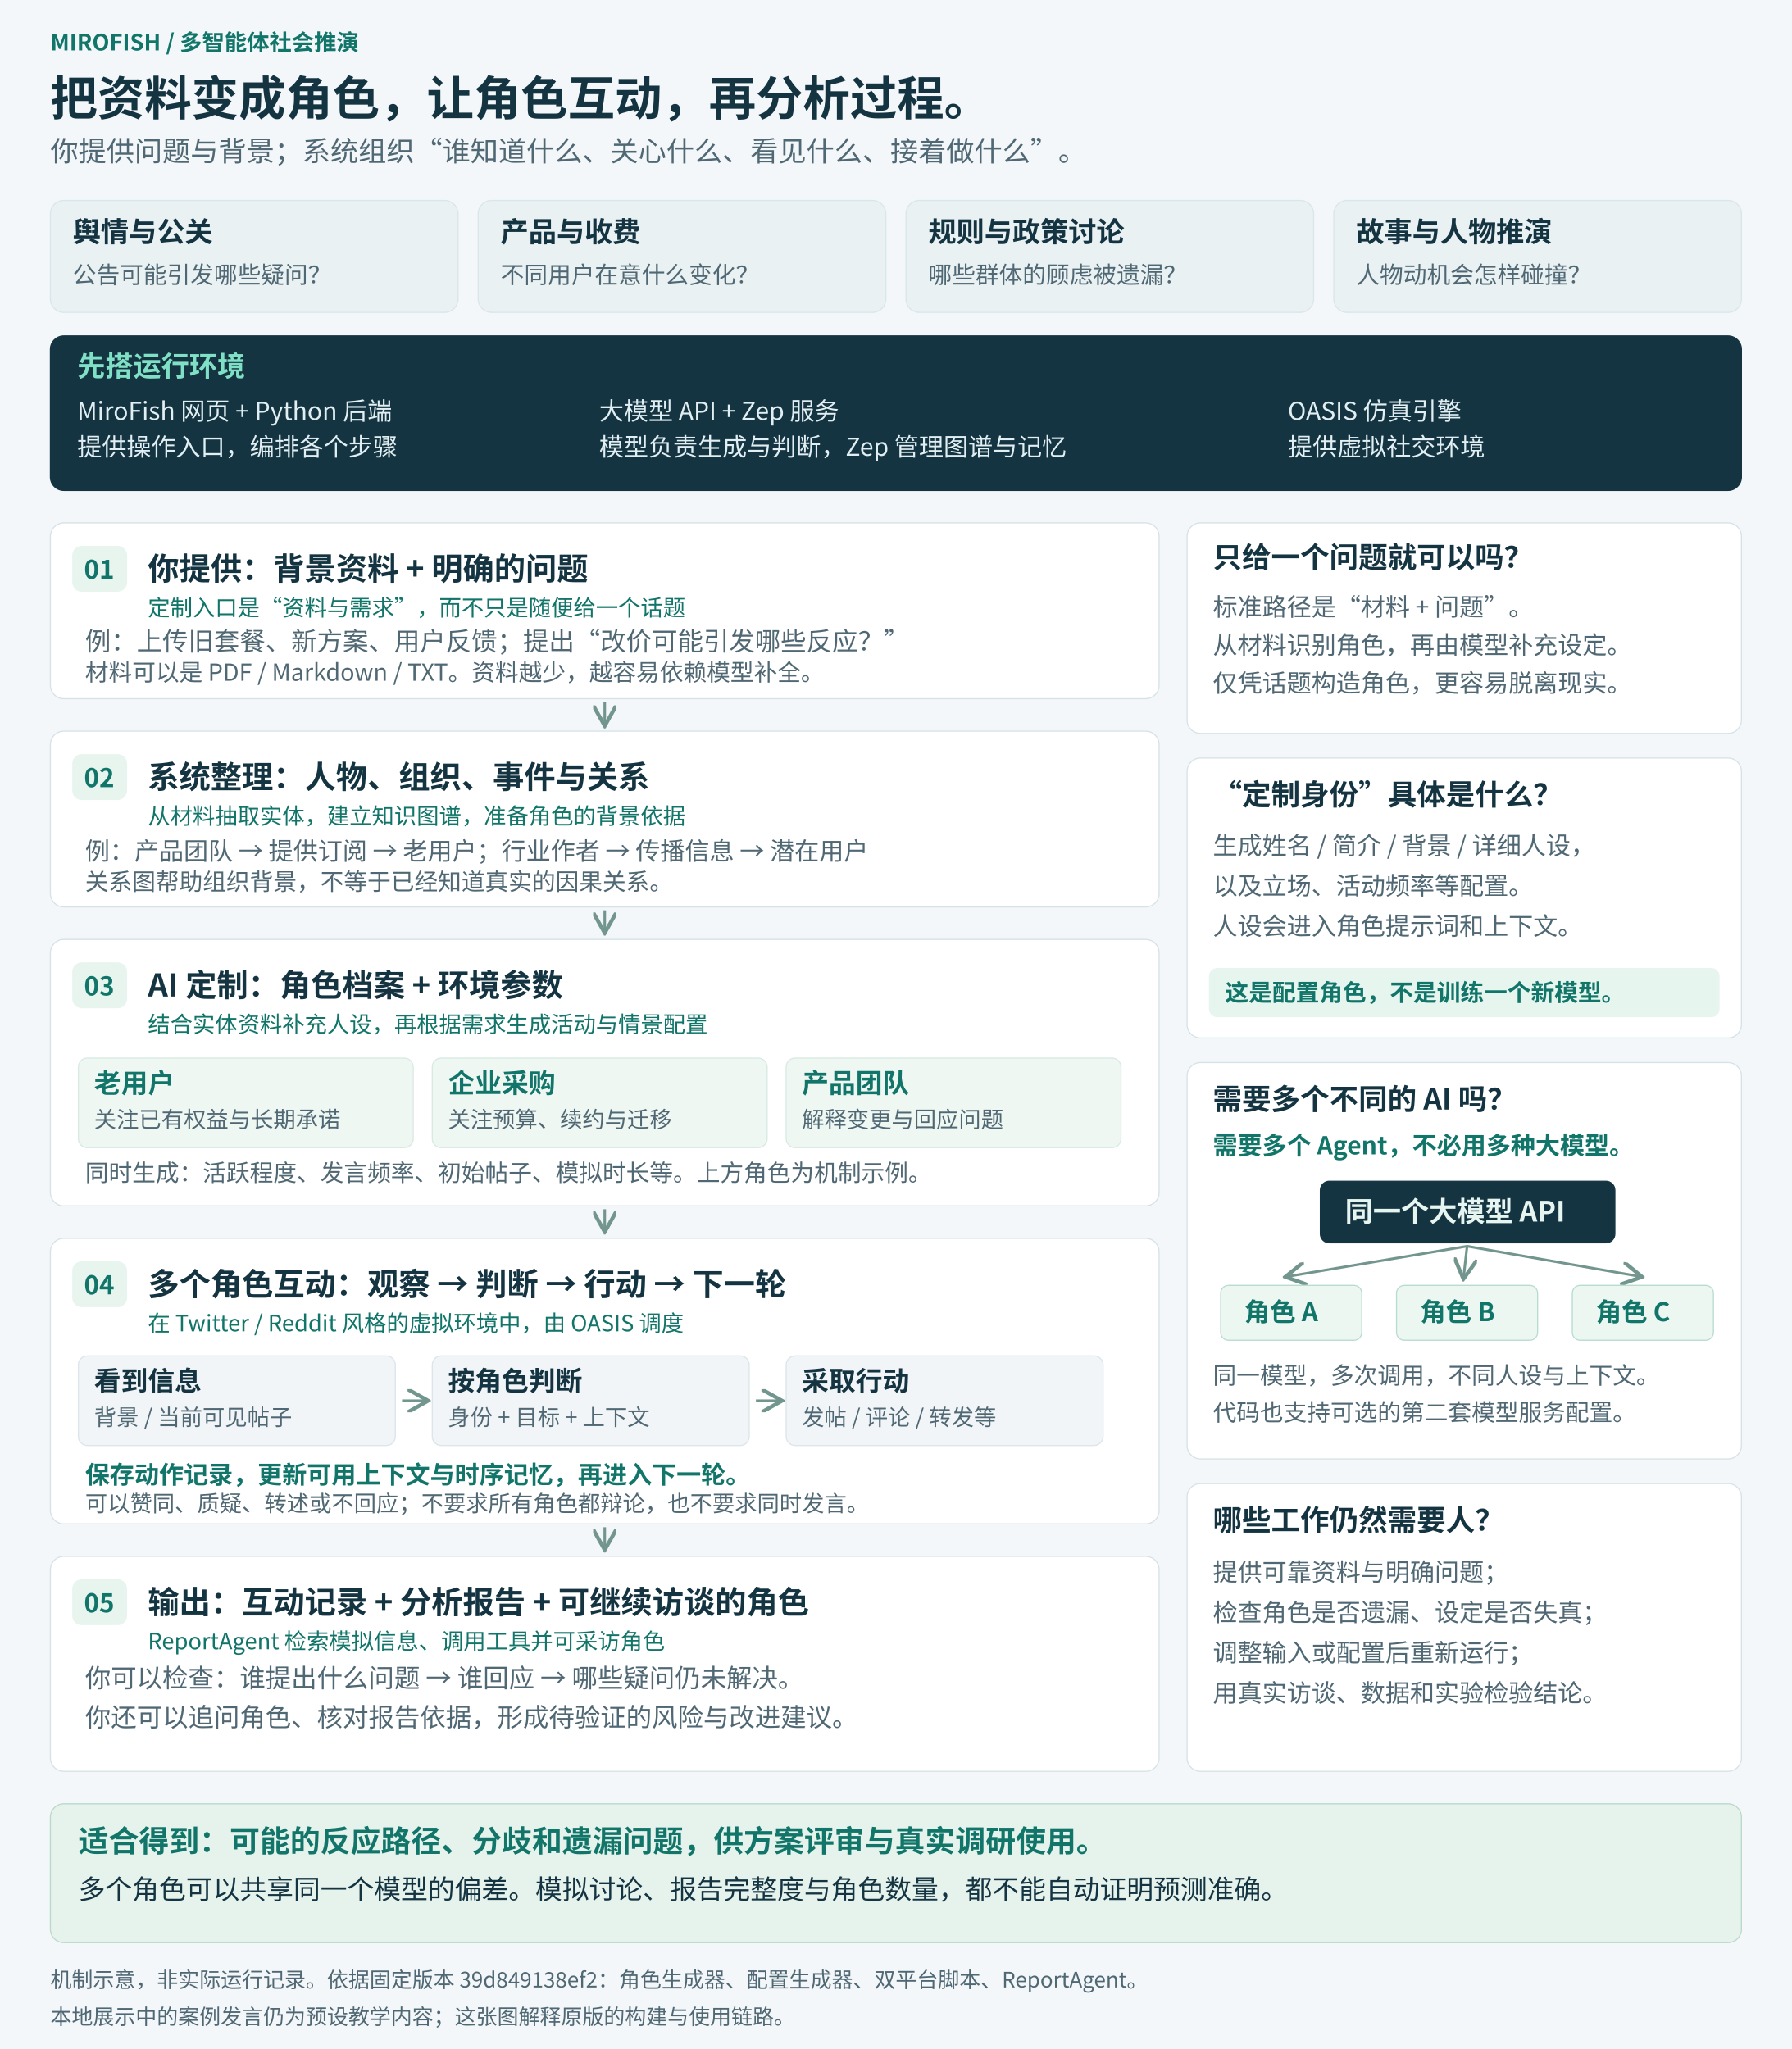
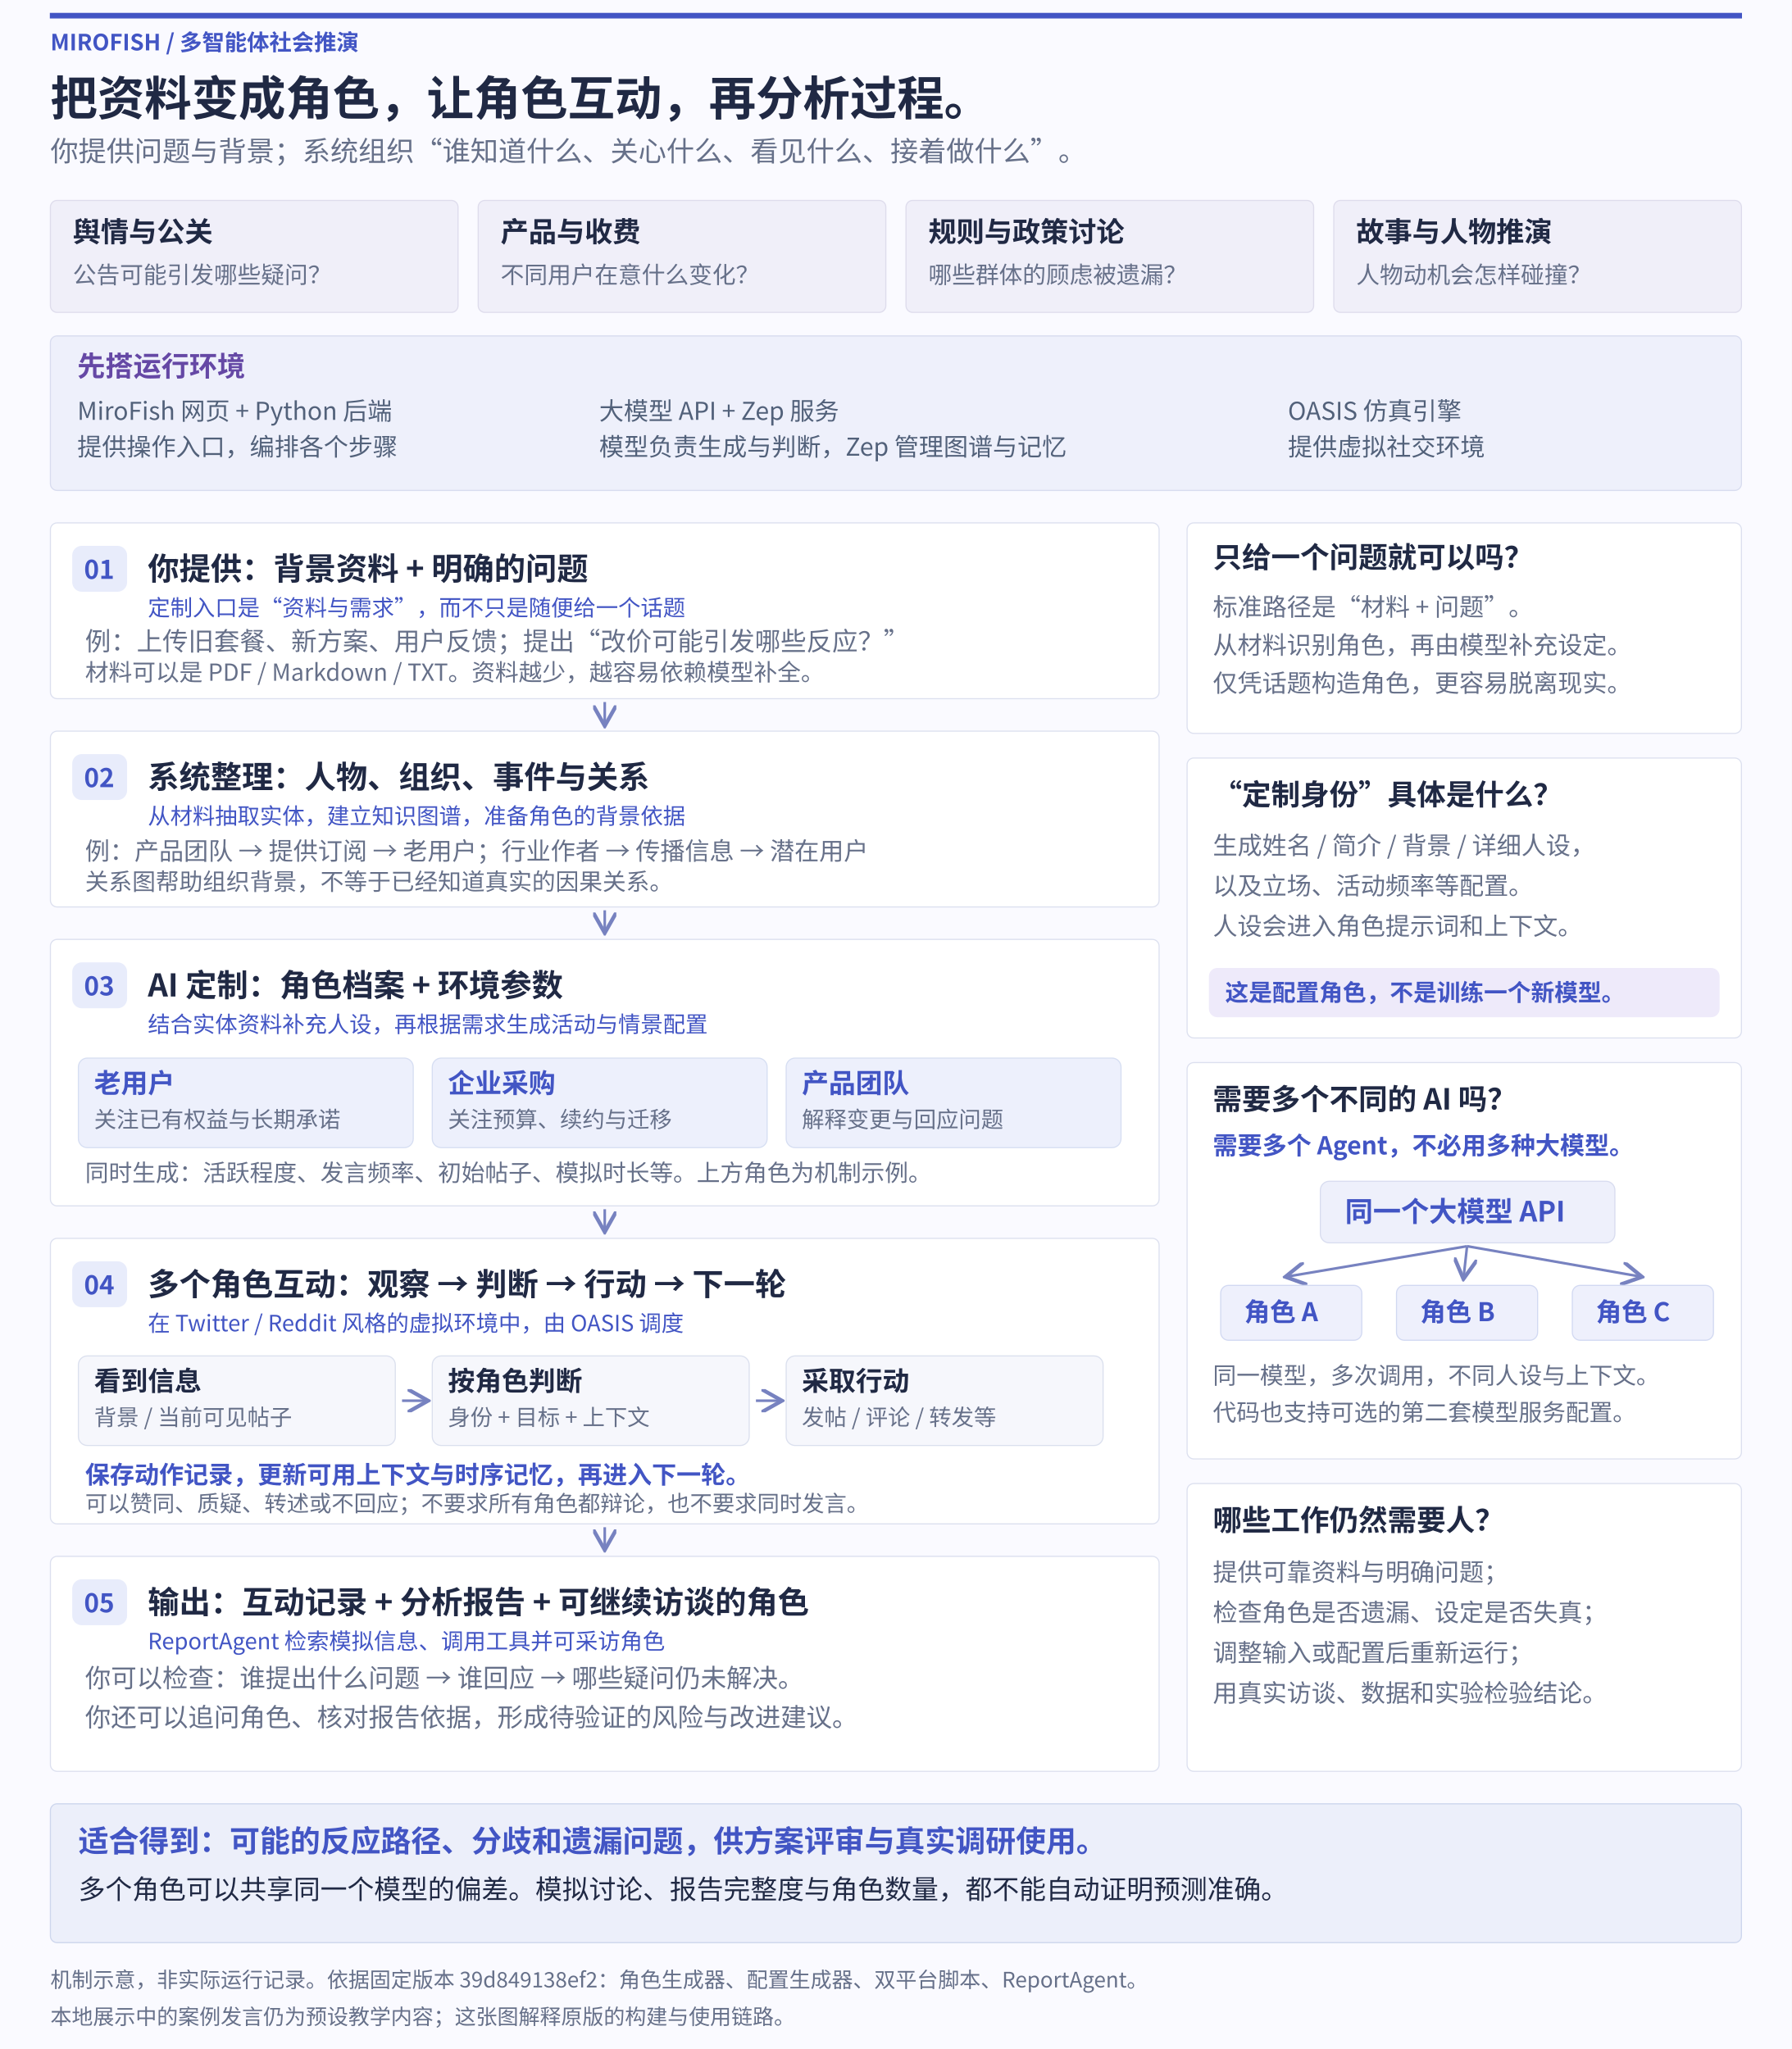
<svg xmlns="http://www.w3.org/2000/svg" width="1600" height="1830" viewBox="0 0 1600 1830" role="img" aria-labelledby="title desc">
  <defs>
    <marker id="arrow" markerWidth="9" markerHeight="9" refX="7" refY="4.5" orient="auto">
-       <path d="M0 0 L8 4.5 L0 9" fill="none" stroke="#72968d" stroke-width="1.5" />
+       <path d="M0 0 L8 4.5 L0 9" fill="none" stroke="#7782c0" stroke-width="1.5" />
    </marker>
  </defs>
  <style>text{font-family:"Microsoft YaHei","Noto Sans CJK SC","Segoe UI",sans-serif}</style>
-   <rect width="1600" height="1830" fill="#f3f7f9" />
-   <text x="45" y="45" font-size="20" fill="#127569" font-weight="700">MIROFISH / 多智能体社会推演</text>
-   <text x="45" y="103" font-size="42" fill="#153442" font-weight="700">把资料变成角色，让角色互动，再分析过程。</text>
-   <text x="45" y="144" font-size="25" fill="#506874" font-weight="400">你提供问题与背景；系统组织“谁知道什么、关心什么、看见什么、接着做什么”。</text>
-   <rect x="45" y="179" width="364" height="100" rx="12" fill="#e9f1f3" stroke="#d9e6ea" />
-   <text x="65" y="216" font-size="25" fill="#153442" font-weight="700">舆情与公关</text>
-   <text x="65" y="253" font-size="21" fill="#506874" font-weight="400">公告可能引发哪些疑问？</text>
-   <rect x="427" y="179" width="364" height="100" rx="12" fill="#e9f1f3" stroke="#d9e6ea" />
-   <text x="447" y="216" font-size="25" fill="#153442" font-weight="700">产品与收费</text>
-   <text x="447" y="253" font-size="21" fill="#506874" font-weight="400">不同用户在意什么变化？</text>
-   <rect x="809" y="179" width="364" height="100" rx="12" fill="#e9f1f3" stroke="#d9e6ea" />
-   <text x="829" y="216" font-size="25" fill="#153442" font-weight="700">规则与政策讨论</text>
-   <text x="829" y="253" font-size="21" fill="#506874" font-weight="400">哪些群体的顾虑被遗漏？</text>
-   <rect x="1191" y="179" width="364" height="100" rx="12" fill="#e9f1f3" stroke="#d9e6ea" />
-   <text x="1211" y="216" font-size="25" fill="#153442" font-weight="700">故事与人物推演</text>
-   <text x="1211" y="253" font-size="21" fill="#506874" font-weight="400">人物动机会怎样碰撞？</text>
-   <rect x="45" y="300" width="1510" height="138" rx="12" fill="#153442" stroke="#153442" />
-   <text x="69" y="336" font-size="25" fill="#80e0c6" font-weight="700">先搭运行环境</text>
-   <text x="69" y="375" font-size="22" fill="#e1eef2" font-weight="400">MiroFish 网页 + Python 后端</text>
-   <text x="69" y="407" font-size="22" fill="#e1eef2" font-weight="400">提供操作入口，编排各个步骤</text>
-   <text x="535" y="375" font-size="22" fill="#e1eef2" font-weight="400">大模型 API + Zep 服务</text>
-   <text x="535" y="407" font-size="22" fill="#e1eef2" font-weight="400">模型负责生成与判断，Zep 管理图谱与记忆</text>
-   <text x="1150" y="375" font-size="22" fill="#e1eef2" font-weight="400">OASIS 仿真引擎</text>
-   <text x="1150" y="407" font-size="22" fill="#e1eef2" font-weight="400">提供虚拟社交环境</text>
-   <rect x="45" y="467" width="990" height="157" rx="12" fill="#fff" stroke="#d6e2e7" />
-   <rect x="65" y="488" width="48" height="40" rx="8" fill="#e8f5ef" stroke="#e8f5ef" />
-   <text x="75" y="517" font-size="23" fill="#127569" font-weight="700">01</text>
-   <text x="132" y="518" font-size="28" fill="#153442" font-weight="700">你提供：背景资料 + 明确的问题</text>
-   <text x="132" y="550" font-size="20" fill="#127569" font-weight="400">定制入口是“资料与需求”，而不只是随便给一个话题</text>
-   <text x="76" y="581" font-size="23" fill="#506874" font-weight="400">例：上传旧套餐、新方案、用户反馈；提出“改价可能引发哪些反应？”</text>
-   <text x="76" y="608" font-size="21" fill="#506874" font-weight="400">材料可以是 PDF / Markdown / TXT。资料越少，越容易依赖模型补全。</text>
-   <path d="M540 627 L540 646" fill="none" stroke="#72968d" stroke-width="2.3" marker-end="url(#arrow)" />
-   <rect x="45" y="653" width="990" height="157" rx="12" fill="#fff" stroke="#d6e2e7" />
-   <rect x="65" y="674" width="48" height="40" rx="8" fill="#e8f5ef" stroke="#e8f5ef" />
-   <text x="75" y="703" font-size="23" fill="#127569" font-weight="700">02</text>
-   <text x="132" y="704" font-size="28" fill="#153442" font-weight="700">系统整理：人物、组织、事件与关系</text>
-   <text x="132" y="736" font-size="20" fill="#127569" font-weight="400">从材料抽取实体，建立知识图谱，准备角色的背景依据</text>
-   <text x="76" y="768" font-size="22" fill="#506874" font-weight="400">例：产品团队 → 提供订阅 → 老用户；行业作者 → 传播信息 → 潜在用户</text>
-   <text x="76" y="795" font-size="21" fill="#506874" font-weight="400">关系图帮助组织背景，不等于已经知道真实的因果关系。</text>
-   <path d="M540 813 L540 831" fill="none" stroke="#72968d" stroke-width="2.3" marker-end="url(#arrow)" />
-   <rect x="45" y="839" width="990" height="238" rx="12" fill="#fff" stroke="#d6e2e7" />
-   <rect x="65" y="860" width="48" height="40" rx="8" fill="#e8f5ef" stroke="#e8f5ef" />
-   <text x="75" y="889" font-size="23" fill="#127569" font-weight="700">03</text>
-   <text x="132" y="890" font-size="28" fill="#153442" font-weight="700">AI 定制：角色档案 + 环境参数</text>
-   <text x="132" y="922" font-size="20" fill="#127569" font-weight="400">结合实体资料补充人设，再根据需求生成活动与情景配置</text>
-   <rect x="70" y="945" width="299" height="80" rx="8" fill="#eff7f3" stroke="#d8eae2" />
-   <text x="84" y="976" font-size="24" fill="#127569" font-weight="700">老用户</text>
-   <text x="84" y="1007" font-size="20" fill="#506874" font-weight="400">关注已有权益与长期承诺</text>
-   <rect x="386" y="945" width="299" height="80" rx="8" fill="#eff7f3" stroke="#d8eae2" />
-   <text x="400" y="976" font-size="24" fill="#127569" font-weight="700">企业采购</text>
-   <text x="400" y="1007" font-size="20" fill="#506874" font-weight="400">关注预算、续约与迁移</text>
-   <rect x="702" y="945" width="299" height="80" rx="8" fill="#eff7f3" stroke="#d8eae2" />
-   <text x="716" y="976" font-size="24" fill="#127569" font-weight="700">产品团队</text>
-   <text x="716" y="1007" font-size="20" fill="#506874" font-weight="400">解释变更与回应问题</text>
-   <text x="76" y="1055" font-size="21" fill="#506874" font-weight="400">同时生成：活跃程度、发言频率、初始帖子、模拟时长等。上方角色为机制示例。</text>
-   <path d="M540 1080 L540 1098" fill="none" stroke="#72968d" stroke-width="2.3" marker-end="url(#arrow)" />
-   <rect x="45" y="1106" width="990" height="255" rx="12" fill="#fff" stroke="#d6e2e7" />
-   <rect x="65" y="1127" width="48" height="40" rx="8" fill="#e8f5ef" stroke="#e8f5ef" />
-   <text x="75" y="1156" font-size="23" fill="#127569" font-weight="700">04</text>
-   <text x="132" y="1157" font-size="28" fill="#153442" font-weight="700">多个角色互动：观察 → 判断 → 行动 → 下一轮</text>
-   <text x="132" y="1189" font-size="20" fill="#127569" font-weight="400">在 Twitter / Reddit 风格的虚拟环境中，由 OASIS 调度</text>
-   <rect x="70" y="1211" width="283" height="80" rx="8" fill="#f1f5f8" stroke="#dbe5ea" />
-   <text x="84" y="1242" font-size="24" fill="#153442" font-weight="700">看到信息</text>
-   <text x="84" y="1273" font-size="20" fill="#506874" font-weight="400">背景 / 当前可见帖子</text>
-   <path d="M359 1251 L380 1251" fill="none" stroke="#72968d" stroke-width="2.3" marker-end="url(#arrow)" />
-   <rect x="386" y="1211" width="283" height="80" rx="8" fill="#f1f5f8" stroke="#dbe5ea" />
-   <text x="400" y="1242" font-size="24" fill="#153442" font-weight="700">按角色判断</text>
-   <text x="400" y="1273" font-size="20" fill="#506874" font-weight="400">身份 + 目标 + 上下文</text>
-   <path d="M675 1251 L696 1251" fill="none" stroke="#72968d" stroke-width="2.3" marker-end="url(#arrow)" />
-   <rect x="702" y="1211" width="283" height="80" rx="8" fill="#f1f5f8" stroke="#dbe5ea" />
-   <text x="716" y="1242" font-size="24" fill="#153442" font-weight="700">采取行动</text>
-   <text x="716" y="1273" font-size="20" fill="#506874" font-weight="400">发帖 / 评论 / 转发等</text>
-   <text x="76" y="1325" font-size="22" fill="#127569" font-weight="600">保存动作记录，更新可用上下文与时序记忆，再进入下一轮。</text>
-   <text x="76" y="1350" font-size="20" fill="#506874" font-weight="400">可以赞同、质疑、转述或不回应；不要求所有角色都辩论，也不要求同时发言。</text>
-   <path d="M540 1364 L540 1382" fill="none" stroke="#72968d" stroke-width="2.3" marker-end="url(#arrow)" />
-   <rect x="45" y="1390" width="990" height="192" rx="12" fill="#fff" stroke="#d6e2e7" />
-   <rect x="65" y="1411" width="48" height="40" rx="8" fill="#e8f5ef" stroke="#e8f5ef" />
-   <text x="75" y="1440" font-size="23" fill="#127569" font-weight="700">05</text>
-   <text x="132" y="1441" font-size="28" fill="#153442" font-weight="700">输出：互动记录 + 分析报告 + 可继续访谈的角色</text>
-   <text x="132" y="1473" font-size="20" fill="#127569" font-weight="400">ReportAgent 检索模拟信息、调用工具并可采访角色</text>
-   <text x="76" y="1507" font-size="23" fill="#506874" font-weight="400">你可以检查：谁提出什么问题 → 谁回应 → 哪些疑问仍未解决。</text>
-   <text x="76" y="1542" font-size="23" fill="#506874" font-weight="400">你还可以追问角色、核对报告依据，形成待验证的风险与改进建议。</text>
-   <rect x="1060" y="467" width="495" height="188" rx="12" fill="#fff" stroke="#d6e2e7" />
-   <text x="1083" y="507" font-size="26" fill="#153442" font-weight="700">只给一个问题就可以吗？</text>
-   <text x="1083" y="550" font-size="22" fill="#506874" font-weight="400">标准路径是“材料 + 问题”。</text>
-   <text x="1083" y="584" font-size="22" fill="#506874" font-weight="400">从材料识别角色，再由模型补充设定。</text>
-   <text x="1083" y="618" font-size="22" fill="#506874" font-weight="400">仅凭话题构造角色，更容易脱离现实。</text>
-   <rect x="1060" y="677" width="495" height="250" rx="12" fill="#fff" stroke="#d6e2e7" />
-   <text x="1083" y="719" font-size="26" fill="#153442" font-weight="700">“定制身份”具体是什么？</text>
-   <text x="1083" y="763" font-size="22" fill="#506874" font-weight="400">生成姓名 / 简介 / 背景 / 详细人设，</text>
-   <text x="1083" y="799" font-size="22" fill="#506874" font-weight="400">以及立场、活动频率等配置。</text>
-   <text x="1083" y="835" font-size="22" fill="#506874" font-weight="400">人设会进入角色提示词和上下文。</text>
-   <rect x="1080" y="865" width="455" height="43" rx="7" fill="#e7f5ef" stroke="#e7f5ef" />
-   <text x="1094" y="894" font-size="21" fill="#127569" font-weight="700">这是配置角色，不是训练一个新模型。</text>
-   <rect x="1060" y="949" width="495" height="354" rx="12" fill="#fff" stroke="#d6e2e7" />
-   <text x="1083" y="991" font-size="26" fill="#153442" font-weight="700">需要多个不同的 AI 吗？</text>
-   <text x="1083" y="1031" font-size="22" fill="#127569" font-weight="600">需要多个 Agent，不必用多种大模型。</text>
-   <rect x="1179" y="1055" width="263" height="55" rx="8" fill="#153442" stroke="#153442" />
-   <text x="1201" y="1091" font-size="25" fill="#e6f5ef" font-weight="700">同一个大模型 API</text>
-   <path d="M1310 1113 L1150 1140" fill="none" stroke="#72968d" stroke-width="2.3" marker-end="url(#arrow)" />
-   <rect x="1090" y="1148" width="126" height="49" rx="7" fill="#edf7f2" stroke="#b9dcd0" />
-   <text x="1111" y="1180" font-size="23" fill="#127569" font-weight="600">角色 A</text>
-   <path d="M1310 1113 L1307 1140" fill="none" stroke="#72968d" stroke-width="2.3" marker-end="url(#arrow)" />
-   <rect x="1247" y="1148" width="126" height="49" rx="7" fill="#edf7f2" stroke="#b9dcd0" />
-   <text x="1268" y="1180" font-size="23" fill="#127569" font-weight="600">角色 B</text>
-   <path d="M1310 1113 L1464 1140" fill="none" stroke="#72968d" stroke-width="2.3" marker-end="url(#arrow)" />
-   <rect x="1404" y="1148" width="126" height="49" rx="7" fill="#edf7f2" stroke="#b9dcd0" />
-   <text x="1425" y="1180" font-size="23" fill="#127569" font-weight="600">角色 C</text>
-   <text x="1083" y="1236" font-size="21" fill="#506874" font-weight="400">同一模型，多次调用，不同人设与上下文。</text>
-   <text x="1083" y="1269" font-size="21" fill="#506874" font-weight="400">代码也支持可选的第二套模型服务配置。</text>
-   <rect x="1060" y="1325" width="495" height="257" rx="12" fill="#fff" stroke="#d6e2e7" />
-   <text x="1083" y="1367" font-size="26" fill="#153442" font-weight="700">哪些工作仍然需要人？</text>
-   <text x="1083" y="1412" font-size="22" fill="#506874" font-weight="400">提供可靠资料与明确问题；</text>
-   <text x="1083" y="1448" font-size="22" fill="#506874" font-weight="400">检查角色是否遗漏、设定是否失真；</text>
-   <text x="1083" y="1484" font-size="22" fill="#506874" font-weight="400">调整输入或配置后重新运行；</text>
-   <text x="1083" y="1520" font-size="22" fill="#506874" font-weight="400">用真实访谈、数据和实验检验结论。</text>
-   <rect x="45" y="1611" width="1510" height="124" rx="12" fill="#e6f3ed" stroke="#bad9cb" />
-   <text x="70" y="1654" font-size="27" fill="#127569" font-weight="700">适合得到：可能的反应路径、分歧和遗漏问题，供方案评审与真实调研使用。</text>
-   <text x="70" y="1696" font-size="24" fill="#153442" font-weight="400">多个角色可以共享同一个模型的偏差。模拟讨论、报告完整度与角色数量，都不能自动证明预测准确。</text>
-   <text x="45" y="1775" font-size="19" fill="#506874" font-weight="400">机制示意，非实际运行记录。依据固定版本 39d849138ef2：角色生成器、配置生成器、双平台脚本、ReportAgent。</text>
-   <text x="45" y="1808" font-size="19" fill="#506874" font-weight="400">本地展示中的案例发言仍为预设教学内容；这张图解释原版的构建与使用链路。</text>
+   <rect width="1600" height="1830" fill="#fafaff" />
+   <rect x="45" y="12" width="1510" height="4" rx="0" fill="#4255c4" stroke="#4255c4" />
+   <text x="45" y="45" font-size="20" fill="#4255c4" font-weight="700">MIROFISH / 多智能体社会推演</text>
+   <text x="45" y="103" font-size="42" fill="#202944" font-weight="700">把资料变成角色，让角色互动，再分析过程。</text>
+   <text x="45" y="144" font-size="25" fill="#667089" font-weight="400">你提供问题与背景；系统组织“谁知道什么、关心什么、看见什么、接着做什么”。</text>
+   <rect x="45" y="179" width="364" height="100" rx="6" fill="#f0eff9" stroke="#dedcec" />
+   <text x="65" y="216" font-size="25" fill="#202944" font-weight="700">舆情与公关</text>
+   <text x="65" y="253" font-size="21" fill="#667089" font-weight="400">公告可能引发哪些疑问？</text>
+   <rect x="427" y="179" width="364" height="100" rx="6" fill="#f0eff9" stroke="#dedcec" />
+   <text x="447" y="216" font-size="25" fill="#202944" font-weight="700">产品与收费</text>
+   <text x="447" y="253" font-size="21" fill="#667089" font-weight="400">不同用户在意什么变化？</text>
+   <rect x="809" y="179" width="364" height="100" rx="6" fill="#f0eff9" stroke="#dedcec" />
+   <text x="829" y="216" font-size="25" fill="#202944" font-weight="700">规则与政策讨论</text>
+   <text x="829" y="253" font-size="21" fill="#667089" font-weight="400">哪些群体的顾虑被遗漏？</text>
+   <rect x="1191" y="179" width="364" height="100" rx="6" fill="#f0eff9" stroke="#dedcec" />
+   <text x="1211" y="216" font-size="25" fill="#202944" font-weight="700">故事与人物推演</text>
+   <text x="1211" y="253" font-size="21" fill="#667089" font-weight="400">人物动机会怎样碰撞？</text>
+   <rect x="45" y="300" width="1510" height="138" rx="6" fill="#eef0fb" stroke="#d8dcef" />
+   <text x="69" y="336" font-size="25" fill="#6548a5" font-weight="700">先搭运行环境</text>
+   <text x="69" y="375" font-size="22" fill="#52617a" font-weight="400">MiroFish 网页 + Python 后端</text>
+   <text x="69" y="407" font-size="22" fill="#52617a" font-weight="400">提供操作入口，编排各个步骤</text>
+   <text x="535" y="375" font-size="22" fill="#52617a" font-weight="400">大模型 API + Zep 服务</text>
+   <text x="535" y="407" font-size="22" fill="#52617a" font-weight="400">模型负责生成与判断，Zep 管理图谱与记忆</text>
+   <text x="1150" y="375" font-size="22" fill="#52617a" font-weight="400">OASIS 仿真引擎</text>
+   <text x="1150" y="407" font-size="22" fill="#52617a" font-weight="400">提供虚拟社交环境</text>
+   <rect x="45" y="467" width="990" height="157" rx="6" fill="#fff" stroke="#dce0ef" />
+   <rect x="65" y="488" width="48" height="40" rx="8" fill="#e8ecfb" stroke="#e8ecfb" />
+   <text x="75" y="517" font-size="23" fill="#4255c4" font-weight="700">01</text>
+   <text x="132" y="518" font-size="28" fill="#202944" font-weight="700">你提供：背景资料 + 明确的问题</text>
+   <text x="132" y="550" font-size="20" fill="#4255c4" font-weight="400">定制入口是“资料与需求”，而不只是随便给一个话题</text>
+   <text x="76" y="581" font-size="23" fill="#667089" font-weight="400">例：上传旧套餐、新方案、用户反馈；提出“改价可能引发哪些反应？”</text>
+   <text x="76" y="608" font-size="21" fill="#667089" font-weight="400">材料可以是 PDF / Markdown / TXT。资料越少，越容易依赖模型补全。</text>
+   <path d="M540 627 L540 646" fill="none" stroke="#7782c0" stroke-width="2.3" marker-end="url(#arrow)" />
+   <rect x="45" y="653" width="990" height="157" rx="6" fill="#fff" stroke="#dce0ef" />
+   <rect x="65" y="674" width="48" height="40" rx="8" fill="#e8ecfb" stroke="#e8ecfb" />
+   <text x="75" y="703" font-size="23" fill="#4255c4" font-weight="700">02</text>
+   <text x="132" y="704" font-size="28" fill="#202944" font-weight="700">系统整理：人物、组织、事件与关系</text>
+   <text x="132" y="736" font-size="20" fill="#4255c4" font-weight="400">从材料抽取实体，建立知识图谱，准备角色的背景依据</text>
+   <text x="76" y="768" font-size="22" fill="#667089" font-weight="400">例：产品团队 → 提供订阅 → 老用户；行业作者 → 传播信息 → 潜在用户</text>
+   <text x="76" y="795" font-size="21" fill="#667089" font-weight="400">关系图帮助组织背景，不等于已经知道真实的因果关系。</text>
+   <path d="M540 813 L540 831" fill="none" stroke="#7782c0" stroke-width="2.3" marker-end="url(#arrow)" />
+   <rect x="45" y="839" width="990" height="238" rx="6" fill="#fff" stroke="#dce0ef" />
+   <rect x="65" y="860" width="48" height="40" rx="8" fill="#e8ecfb" stroke="#e8ecfb" />
+   <text x="75" y="889" font-size="23" fill="#4255c4" font-weight="700">03</text>
+   <text x="132" y="890" font-size="28" fill="#202944" font-weight="700">AI 定制：角色档案 + 环境参数</text>
+   <text x="132" y="922" font-size="20" fill="#4255c4" font-weight="400">结合实体资料补充人设，再根据需求生成活动与情景配置</text>
+   <rect x="70" y="945" width="299" height="80" rx="8" fill="#edf0fc" stroke="#d6def2" />
+   <text x="84" y="976" font-size="24" fill="#4255c4" font-weight="700">老用户</text>
+   <text x="84" y="1007" font-size="20" fill="#667089" font-weight="400">关注已有权益与长期承诺</text>
+   <rect x="386" y="945" width="299" height="80" rx="8" fill="#edf0fc" stroke="#d6def2" />
+   <text x="400" y="976" font-size="24" fill="#4255c4" font-weight="700">企业采购</text>
+   <text x="400" y="1007" font-size="20" fill="#667089" font-weight="400">关注预算、续约与迁移</text>
+   <rect x="702" y="945" width="299" height="80" rx="8" fill="#edf0fc" stroke="#d6def2" />
+   <text x="716" y="976" font-size="24" fill="#4255c4" font-weight="700">产品团队</text>
+   <text x="716" y="1007" font-size="20" fill="#667089" font-weight="400">解释变更与回应问题</text>
+   <text x="76" y="1055" font-size="21" fill="#667089" font-weight="400">同时生成：活跃程度、发言频率、初始帖子、模拟时长等。上方角色为机制示例。</text>
+   <path d="M540 1080 L540 1098" fill="none" stroke="#7782c0" stroke-width="2.3" marker-end="url(#arrow)" />
+   <rect x="45" y="1106" width="990" height="255" rx="6" fill="#fff" stroke="#dce0ef" />
+   <rect x="65" y="1127" width="48" height="40" rx="8" fill="#e8ecfb" stroke="#e8ecfb" />
+   <text x="75" y="1156" font-size="23" fill="#4255c4" font-weight="700">04</text>
+   <text x="132" y="1157" font-size="28" fill="#202944" font-weight="700">多个角色互动：观察 → 判断 → 行动 → 下一轮</text>
+   <text x="132" y="1189" font-size="20" fill="#4255c4" font-weight="400">在 Twitter / Reddit 风格的虚拟环境中，由 OASIS 调度</text>
+   <rect x="70" y="1211" width="283" height="80" rx="8" fill="#f6f7fc" stroke="#dbe0ee" />
+   <text x="84" y="1242" font-size="24" fill="#202944" font-weight="700">看到信息</text>
+   <text x="84" y="1273" font-size="20" fill="#667089" font-weight="400">背景 / 当前可见帖子</text>
+   <path d="M359 1251 L380 1251" fill="none" stroke="#7782c0" stroke-width="2.3" marker-end="url(#arrow)" />
+   <rect x="386" y="1211" width="283" height="80" rx="8" fill="#f6f7fc" stroke="#dbe0ee" />
+   <text x="400" y="1242" font-size="24" fill="#202944" font-weight="700">按角色判断</text>
+   <text x="400" y="1273" font-size="20" fill="#667089" font-weight="400">身份 + 目标 + 上下文</text>
+   <path d="M675 1251 L696 1251" fill="none" stroke="#7782c0" stroke-width="2.3" marker-end="url(#arrow)" />
+   <rect x="702" y="1211" width="283" height="80" rx="8" fill="#f6f7fc" stroke="#dbe0ee" />
+   <text x="716" y="1242" font-size="24" fill="#202944" font-weight="700">采取行动</text>
+   <text x="716" y="1273" font-size="20" fill="#667089" font-weight="400">发帖 / 评论 / 转发等</text>
+   <text x="76" y="1325" font-size="22" fill="#4255c4" font-weight="600">保存动作记录，更新可用上下文与时序记忆，再进入下一轮。</text>
+   <text x="76" y="1350" font-size="20" fill="#667089" font-weight="400">可以赞同、质疑、转述或不回应；不要求所有角色都辩论，也不要求同时发言。</text>
+   <path d="M540 1364 L540 1382" fill="none" stroke="#7782c0" stroke-width="2.3" marker-end="url(#arrow)" />
+   <rect x="45" y="1390" width="990" height="192" rx="6" fill="#fff" stroke="#dce0ef" />
+   <rect x="65" y="1411" width="48" height="40" rx="8" fill="#e8ecfb" stroke="#e8ecfb" />
+   <text x="75" y="1440" font-size="23" fill="#4255c4" font-weight="700">05</text>
+   <text x="132" y="1441" font-size="28" fill="#202944" font-weight="700">输出：互动记录 + 分析报告 + 可继续访谈的角色</text>
+   <text x="132" y="1473" font-size="20" fill="#4255c4" font-weight="400">ReportAgent 检索模拟信息、调用工具并可采访角色</text>
+   <text x="76" y="1507" font-size="23" fill="#667089" font-weight="400">你可以检查：谁提出什么问题 → 谁回应 → 哪些疑问仍未解决。</text>
+   <text x="76" y="1542" font-size="23" fill="#667089" font-weight="400">你还可以追问角色、核对报告依据，形成待验证的风险与改进建议。</text>
+   <rect x="1060" y="467" width="495" height="188" rx="6" fill="#fff" stroke="#dce0ef" />
+   <text x="1083" y="507" font-size="26" fill="#202944" font-weight="700">只给一个问题就可以吗？</text>
+   <text x="1083" y="550" font-size="22" fill="#667089" font-weight="400">标准路径是“材料 + 问题”。</text>
+   <text x="1083" y="584" font-size="22" fill="#667089" font-weight="400">从材料识别角色，再由模型补充设定。</text>
+   <text x="1083" y="618" font-size="22" fill="#667089" font-weight="400">仅凭话题构造角色，更容易脱离现实。</text>
+   <rect x="1060" y="677" width="495" height="250" rx="6" fill="#fff" stroke="#dce0ef" />
+   <text x="1083" y="719" font-size="26" fill="#202944" font-weight="700">“定制身份”具体是什么？</text>
+   <text x="1083" y="763" font-size="22" fill="#667089" font-weight="400">生成姓名 / 简介 / 背景 / 详细人设，</text>
+   <text x="1083" y="799" font-size="22" fill="#667089" font-weight="400">以及立场、活动频率等配置。</text>
+   <text x="1083" y="835" font-size="22" fill="#667089" font-weight="400">人设会进入角色提示词和上下文。</text>
+   <rect x="1080" y="865" width="455" height="43" rx="7" fill="#eeeafa" stroke="#eeeafa" />
+   <text x="1094" y="894" font-size="21" fill="#4255c4" font-weight="700">这是配置角色，不是训练一个新模型。</text>
+   <rect x="1060" y="949" width="495" height="354" rx="6" fill="#fff" stroke="#dce0ef" />
+   <text x="1083" y="991" font-size="26" fill="#202944" font-weight="700">需要多个不同的 AI 吗？</text>
+   <text x="1083" y="1031" font-size="22" fill="#4255c4" font-weight="600">需要多个 Agent，不必用多种大模型。</text>
+   <rect x="1179" y="1055" width="263" height="55" rx="8" fill="#eef0fb" stroke="#d8dcef" />
+   <text x="1201" y="1091" font-size="25" fill="#4255c4" font-weight="700">同一个大模型 API</text>
+   <path d="M1310 1113 L1150 1140" fill="none" stroke="#7782c0" stroke-width="2.3" marker-end="url(#arrow)" />
+   <rect x="1090" y="1148" width="126" height="49" rx="7" fill="#eef0fc" stroke="#d2d9f2" />
+   <text x="1111" y="1180" font-size="23" fill="#4255c4" font-weight="600">角色 A</text>
+   <path d="M1310 1113 L1307 1140" fill="none" stroke="#7782c0" stroke-width="2.3" marker-end="url(#arrow)" />
+   <rect x="1247" y="1148" width="126" height="49" rx="7" fill="#eef0fc" stroke="#d2d9f2" />
+   <text x="1268" y="1180" font-size="23" fill="#4255c4" font-weight="600">角色 B</text>
+   <path d="M1310 1113 L1464 1140" fill="none" stroke="#7782c0" stroke-width="2.3" marker-end="url(#arrow)" />
+   <rect x="1404" y="1148" width="126" height="49" rx="7" fill="#eef0fc" stroke="#d2d9f2" />
+   <text x="1425" y="1180" font-size="23" fill="#4255c4" font-weight="600">角色 C</text>
+   <text x="1083" y="1236" font-size="21" fill="#667089" font-weight="400">同一模型，多次调用，不同人设与上下文。</text>
+   <text x="1083" y="1269" font-size="21" fill="#667089" font-weight="400">代码也支持可选的第二套模型服务配置。</text>
+   <rect x="1060" y="1325" width="495" height="257" rx="6" fill="#fff" stroke="#dce0ef" />
+   <text x="1083" y="1367" font-size="26" fill="#202944" font-weight="700">哪些工作仍然需要人？</text>
+   <text x="1083" y="1412" font-size="22" fill="#667089" font-weight="400">提供可靠资料与明确问题；</text>
+   <text x="1083" y="1448" font-size="22" fill="#667089" font-weight="400">检查角色是否遗漏、设定是否失真；</text>
+   <text x="1083" y="1484" font-size="22" fill="#667089" font-weight="400">调整输入或配置后重新运行；</text>
+   <text x="1083" y="1520" font-size="22" fill="#667089" font-weight="400">用真实访谈、数据和实验检验结论。</text>
+   <rect x="45" y="1611" width="1510" height="124" rx="6" fill="#eceffa" stroke="#cdd6ed" />
+   <text x="70" y="1654" font-size="27" fill="#4255c4" font-weight="700">适合得到：可能的反应路径、分歧和遗漏问题，供方案评审与真实调研使用。</text>
+   <text x="70" y="1696" font-size="24" fill="#202944" font-weight="400">多个角色可以共享同一个模型的偏差。模拟讨论、报告完整度与角色数量，都不能自动证明预测准确。</text>
+   <text x="45" y="1775" font-size="19" fill="#667089" font-weight="400">机制示意，非实际运行记录。依据固定版本 39d849138ef2：角色生成器、配置生成器、双平台脚本、ReportAgent。</text>
+   <text x="45" y="1808" font-size="19" fill="#667089" font-weight="400">本地展示中的案例发言仍为预设教学内容；这张图解释原版的构建与使用链路。</text>
</svg>
